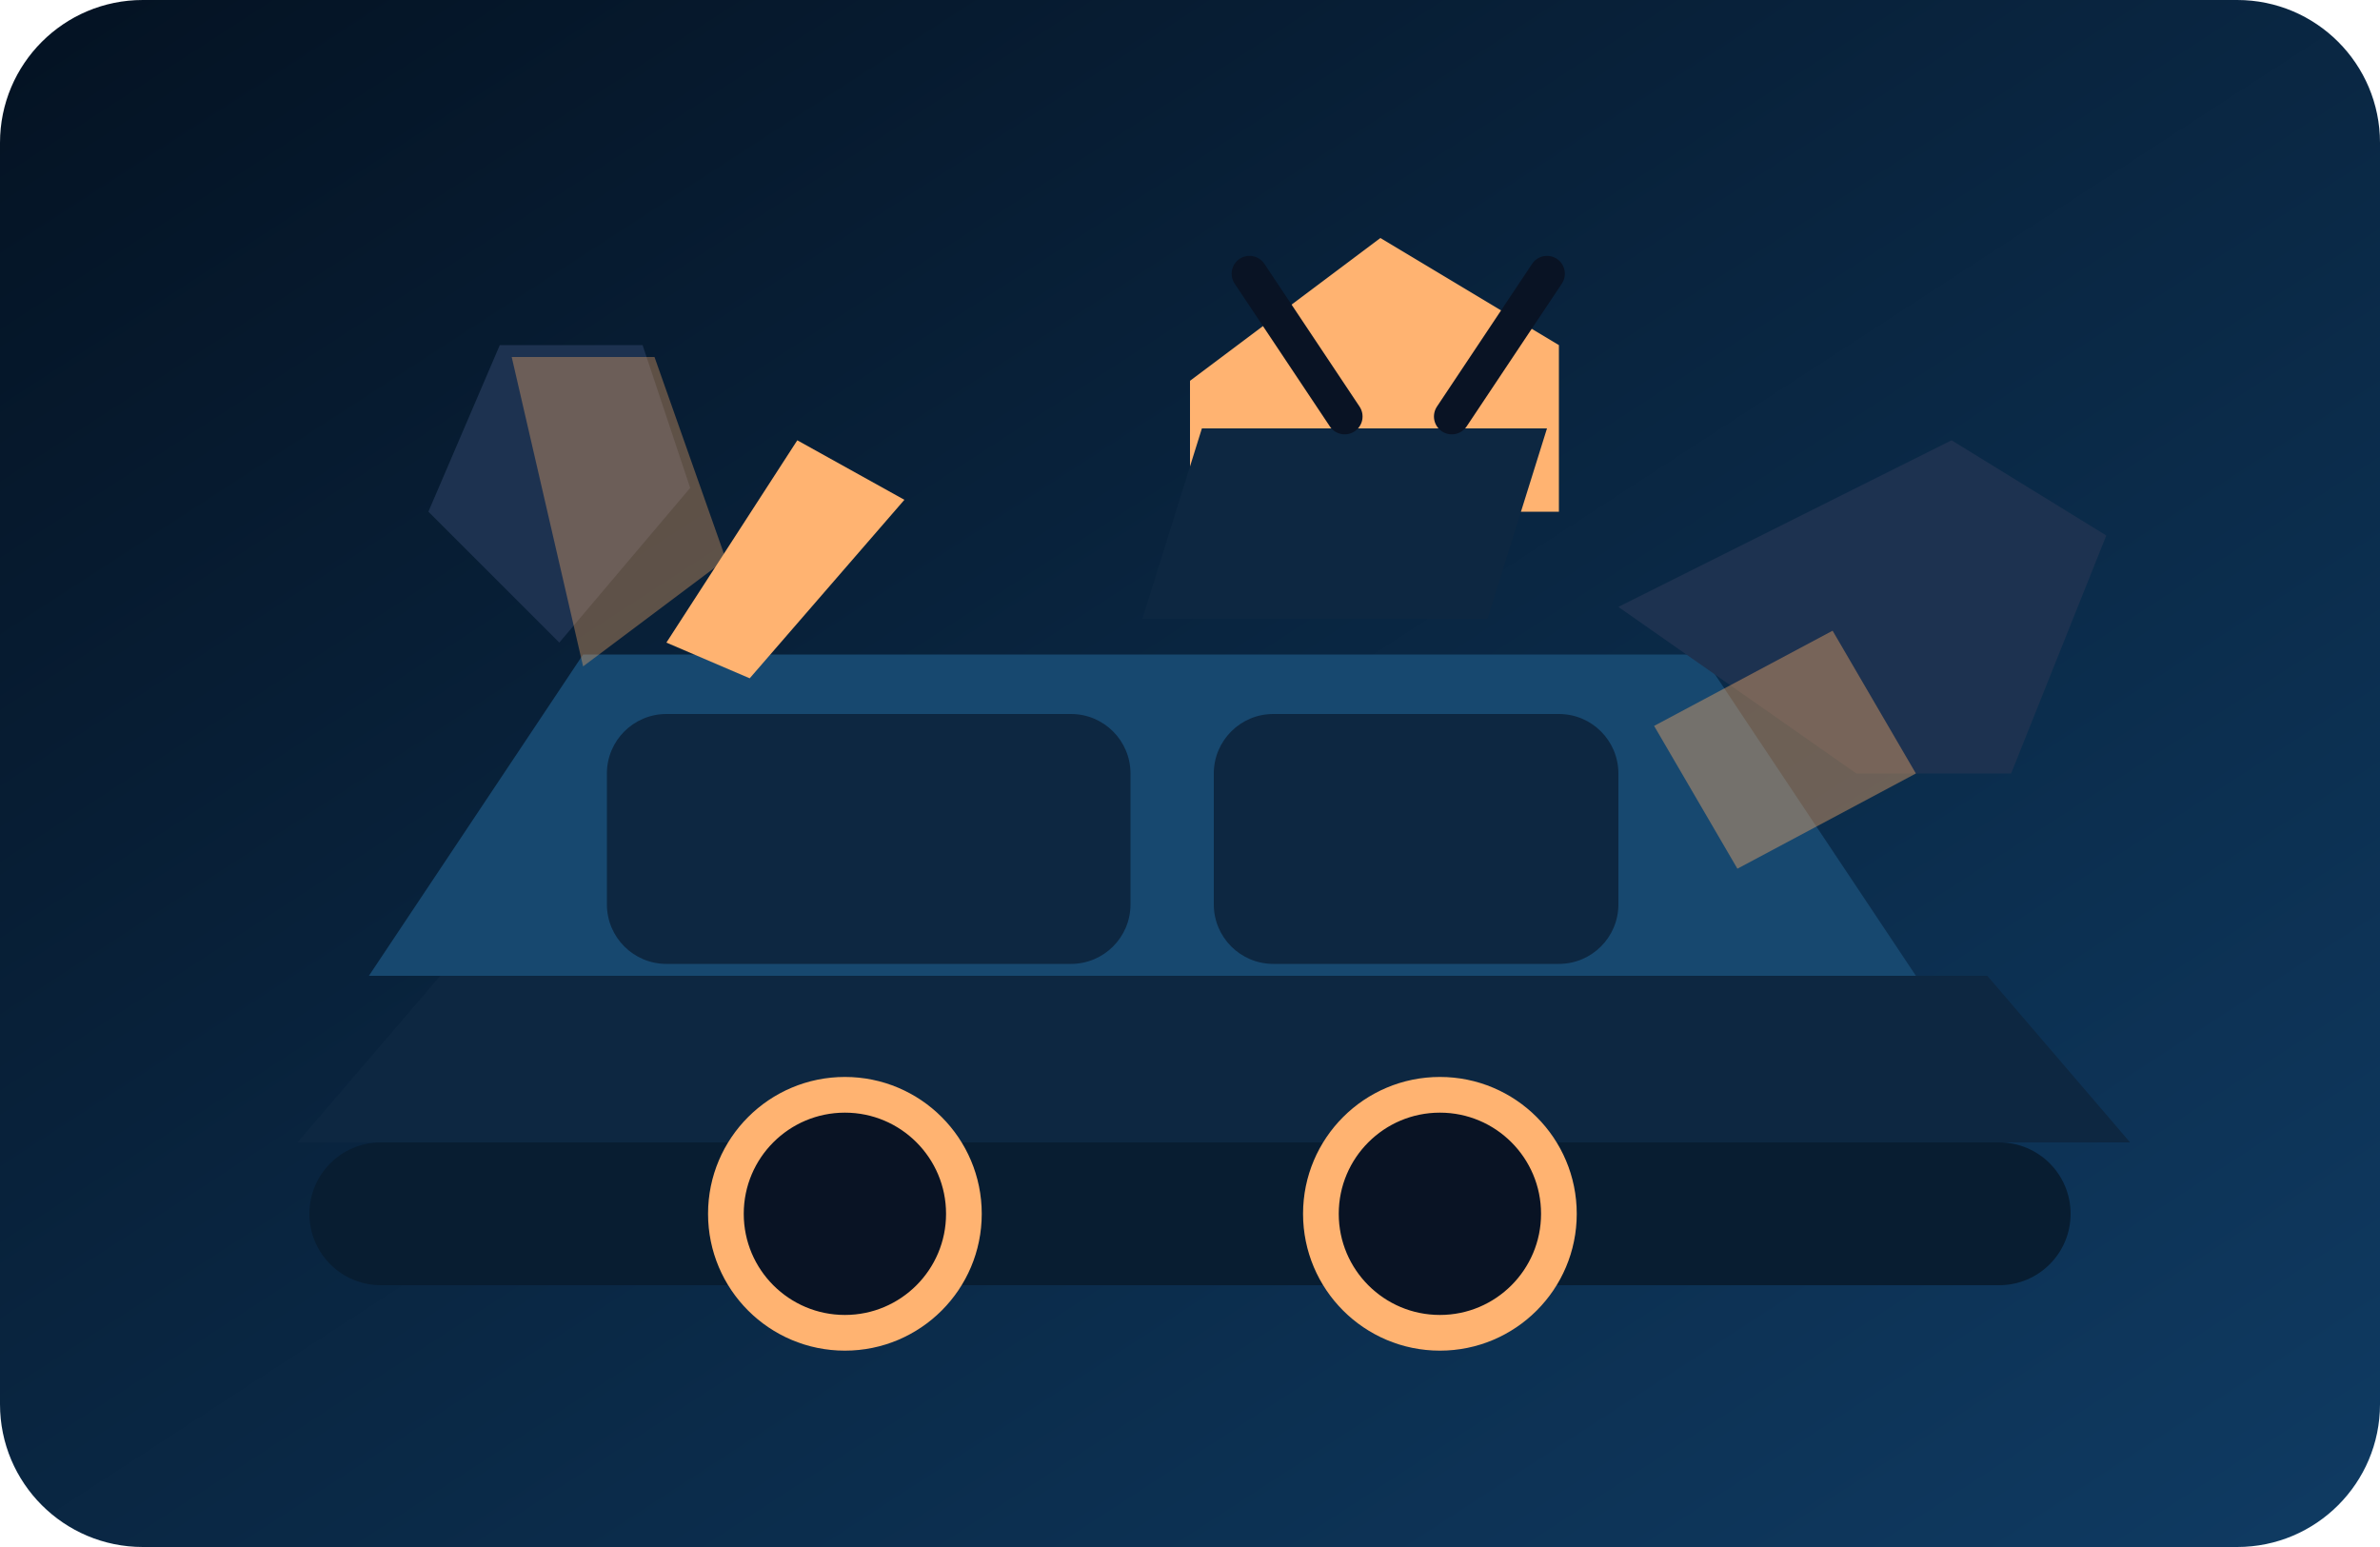
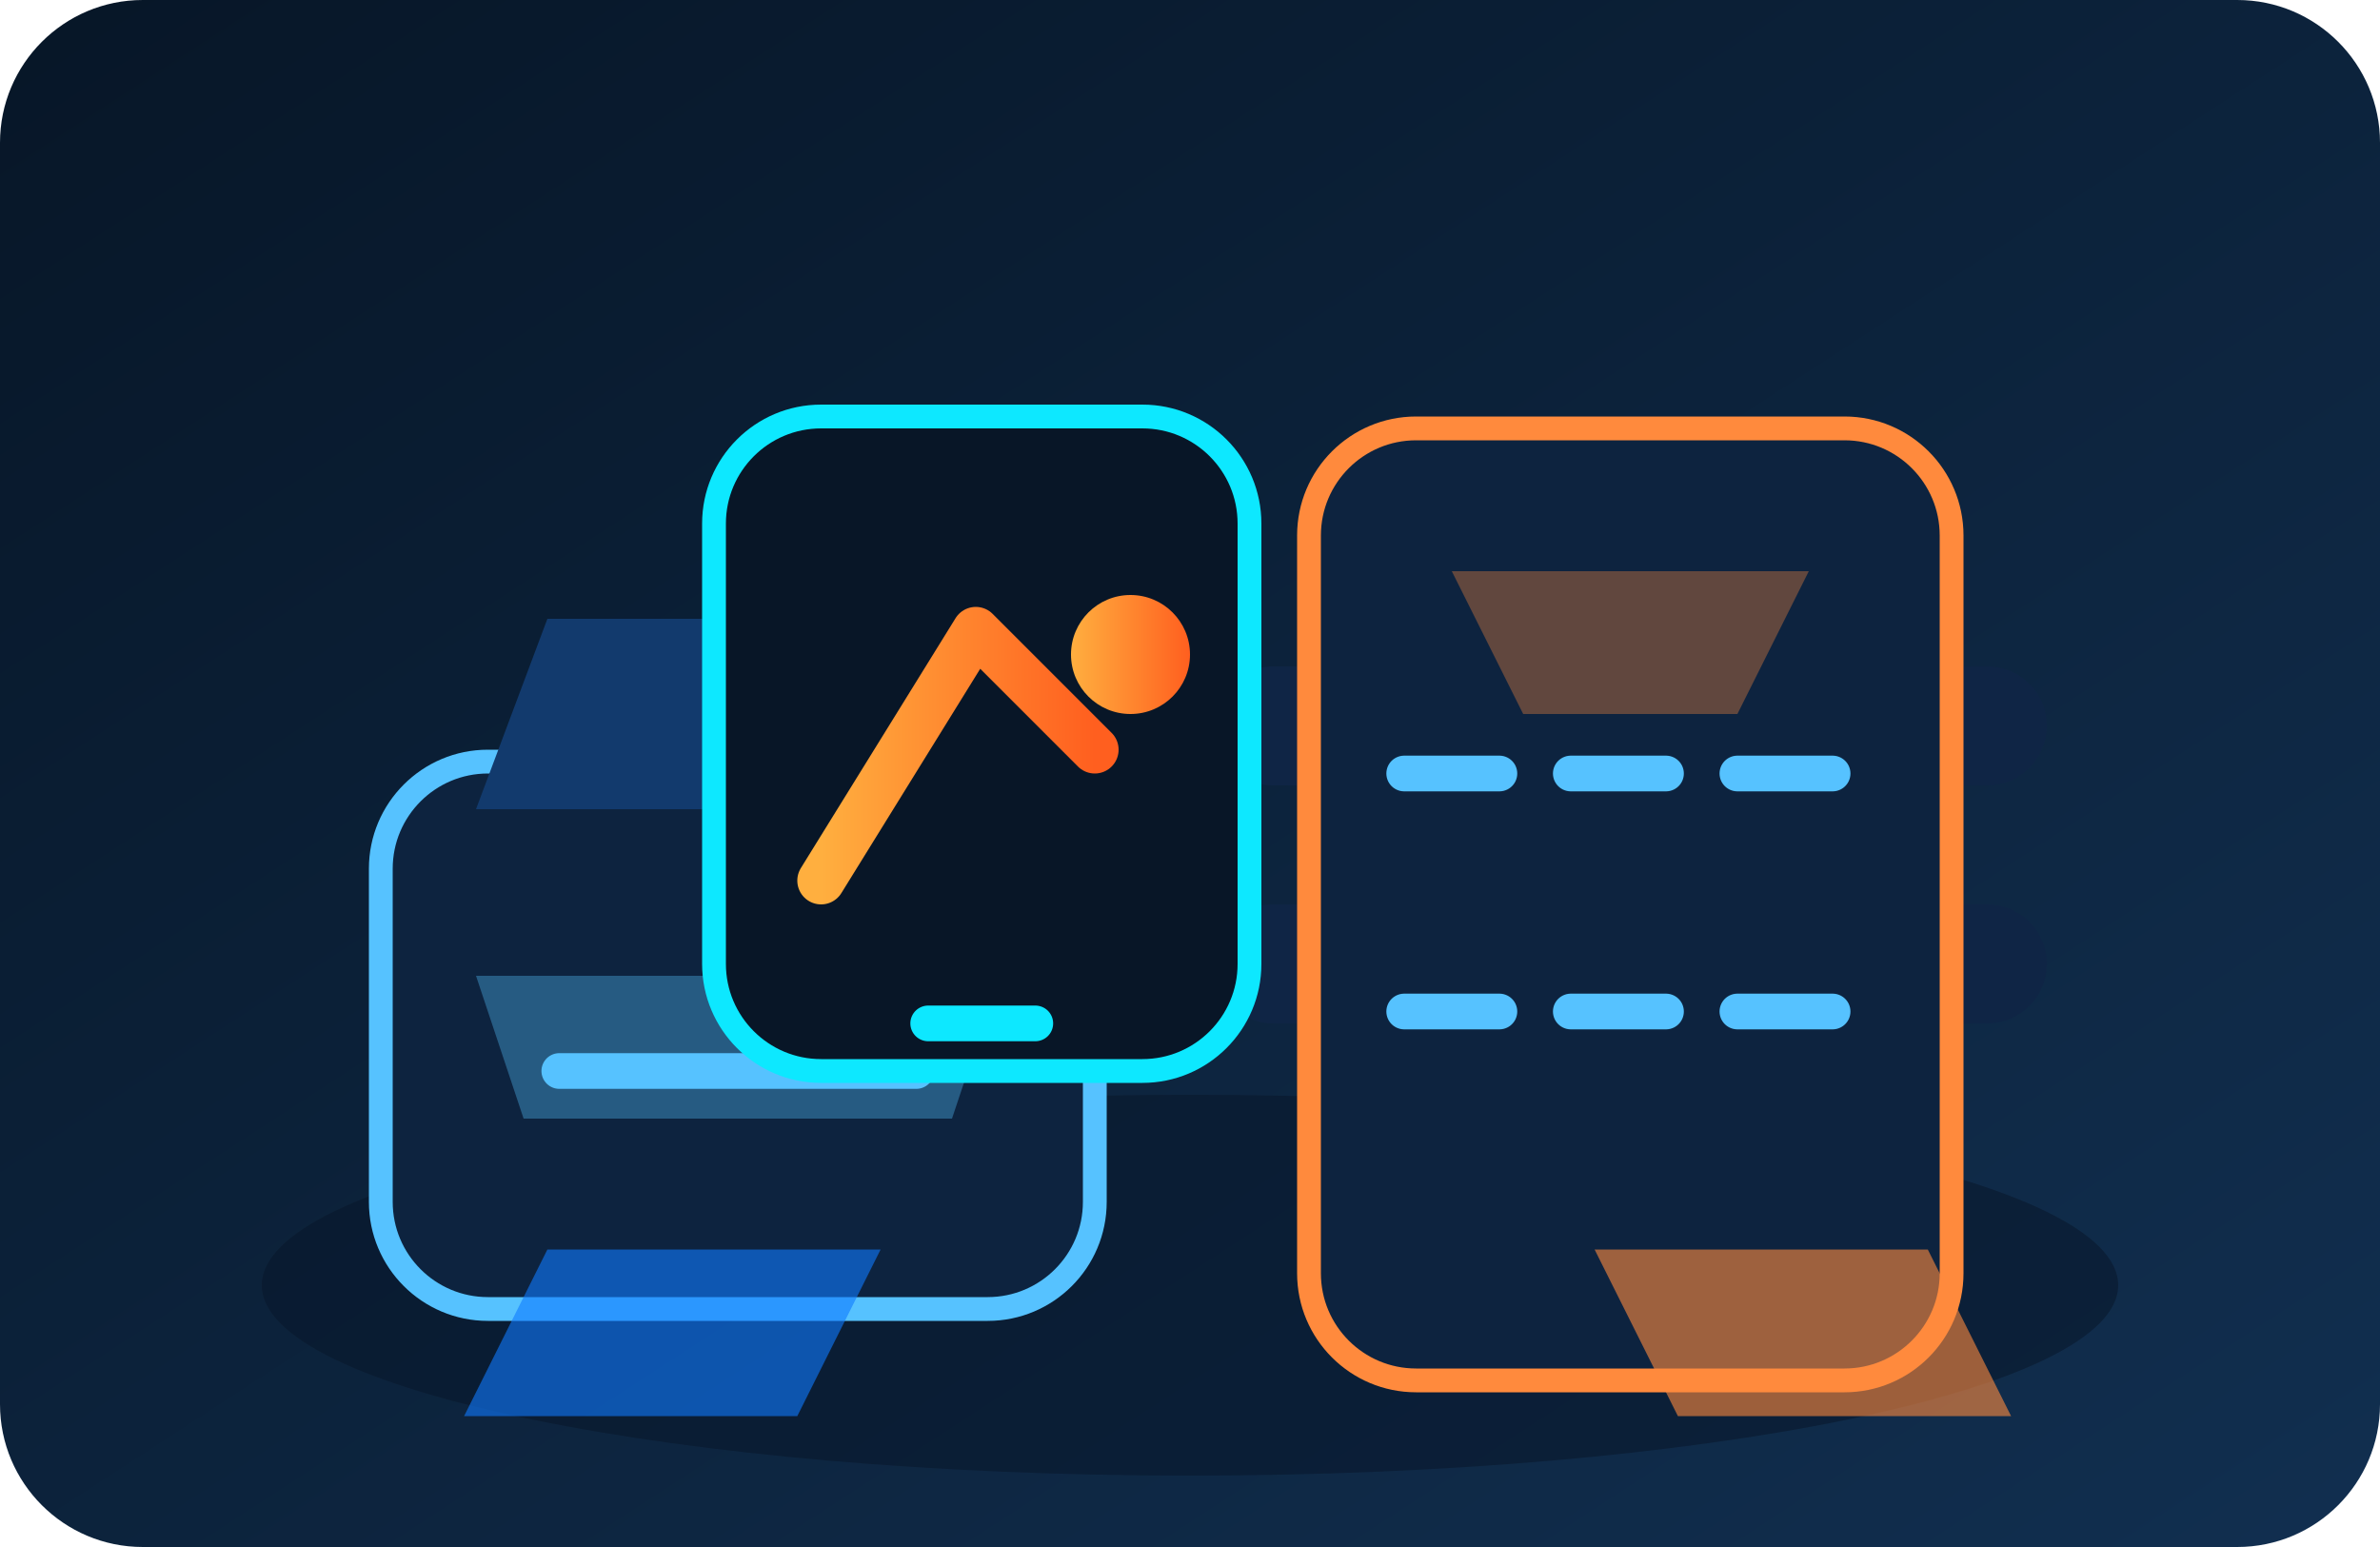
- <svg xmlns="http://www.w3.org/2000/svg" viewBox="0 0 400 260" role="img" aria-labelledby="title">
+ <svg xmlns="http://www.w3.org/2000/svg" viewBox="0 0 400 260" role="img" aria-labelledby="title desc">
  <defs>
-     <linearGradient id="bg7" x1="0%" y1="0%" x2="100%" y2="100%">
-       <stop offset="0%" stop-color="#041222" />
-       <stop offset="100%" stop-color="#0f3b63" />
+     <linearGradient id="bg" x1="0%" y1="0%" x2="100%" y2="100%">
+       <stop offset="0%" stop-color="#071627" />
+       <stop offset="100%" stop-color="#112f50" />
+     </linearGradient>
+     <linearGradient id="spark" x1="0%" y1="0%" x2="100%" y2="0%">
+       <stop offset="0%" stop-color="#ffaf3f" />
+       <stop offset="100%" stop-color="#ff5f1f" />
    </linearGradient>
  </defs>
-   <rect width="400" height="260" rx="24" fill="url(#bg7)" />
-   <rect x="52" y="192" width="296" height="24" rx="12" fill="#081d31" />
-   <path d="M74 164h260l24 28H50z" fill="#0d2741" />
-   <path d="M98 110h188l36 54H62z" fill="#17486f" />
-   <rect x="102" y="120" width="88" height="42" rx="10" fill="#0d2741" />
-   <rect x="204" y="120" width="68" height="42" rx="10" fill="#0d2741" />
-   <path d="M94 108l-22-22 12-28h24l8 24z" fill="#1d3250" />
-   <path d="M86 60h24l12 34-24 18z" fill="#ffae66" opacity="0.35" />
-   <path d="M272 102l56-28 26 16-16 40h-26z" fill="#1d3250" />
-   <path d="M278 122l30-16 14 24-30 16z" fill="#ffae66" opacity="0.4" />
-   <circle cx="142" cy="204" r="20" fill="#091324" stroke="#ffb371" stroke-width="6" />
-   <circle cx="242" cy="204" r="20" fill="#091324" stroke="#ffb371" stroke-width="6" />
-   <path d="M200 64l32-24 30 18v28h-62z" fill="#ffb371" />
-   <path d="M202 72h58l-10 32h-58z" fill="#0d2741" />
-   <path d="M226 70l-16-24" stroke="#091324" stroke-width="6" stroke-linecap="round" />
-   <path d="M244 70l16-24" stroke="#091324" stroke-width="6" stroke-linecap="round" />
-   <path d="M134 74l-22 34 14 6 26-30z" fill="#ffb371" />
+   <rect width="400" height="260" rx="24" fill="url(#bg)" />
+   <ellipse cx="200" cy="216" rx="156" ry="32" fill="#081629" opacity="0.55" />
+   <g transform="translate(64 64)">
+     <rect x="0" y="64" width="120" height="92" rx="18" fill="#0d233f" stroke="#56c2ff" stroke-width="4" />
+     <path d="M16 100h88l-8 24H24z" fill="#56c2ff" opacity="0.35" />
+     <path d="M16 72h88l-12-32H28z" fill="#123a6d" />
+     <path d="M30 116h60" stroke="#56c2ff" stroke-width="6" stroke-linecap="round" />
+   </g>
+   <g transform="translate(204 72)">
+     <rect x="0" y="40" width="140" height="20" rx="10" fill="#0f2545" />
+     <rect x="0" y="80" width="140" height="20" rx="10" fill="#0f2545" />
+     <rect x="16" y="0" width="108" height="160" rx="18" fill="#0d233f" stroke="#ff8a3d" stroke-width="4" />
+     <path d="M32 58h76" stroke="#56c2ff" stroke-width="6" stroke-linecap="round" stroke-dasharray="16 12" />
+     <path d="M32 98h76" stroke="#56c2ff" stroke-width="6" stroke-linecap="round" stroke-dasharray="16 12" />
+     <path d="M40 24h60l-12 24H52z" fill="#ff8a3d" opacity="0.35" />
+   </g>
+   <g transform="translate(120 70)">
+     <rect x="0" y="0" width="90" height="110" rx="18" fill="#081627" stroke="#0de8ff" stroke-width="4" />
+     <path d="M18 78l26-42 20 20" fill="none" stroke="url(#spark)" stroke-width="8" stroke-linecap="round" stroke-linejoin="round" />
+     <circle cx="70" cy="40" r="10" fill="url(#spark)" />
+     <path d="M36 102h18" stroke="#0de8ff" stroke-width="6" stroke-linecap="round" />
+   </g>
+   <path d="M92 210h56l-14 28H78z" fill="#0f79ff" opacity="0.6" />
+   <path d="M268 210h56l14 28h-56z" fill="#ff8a3d" opacity="0.6" />
</svg>
